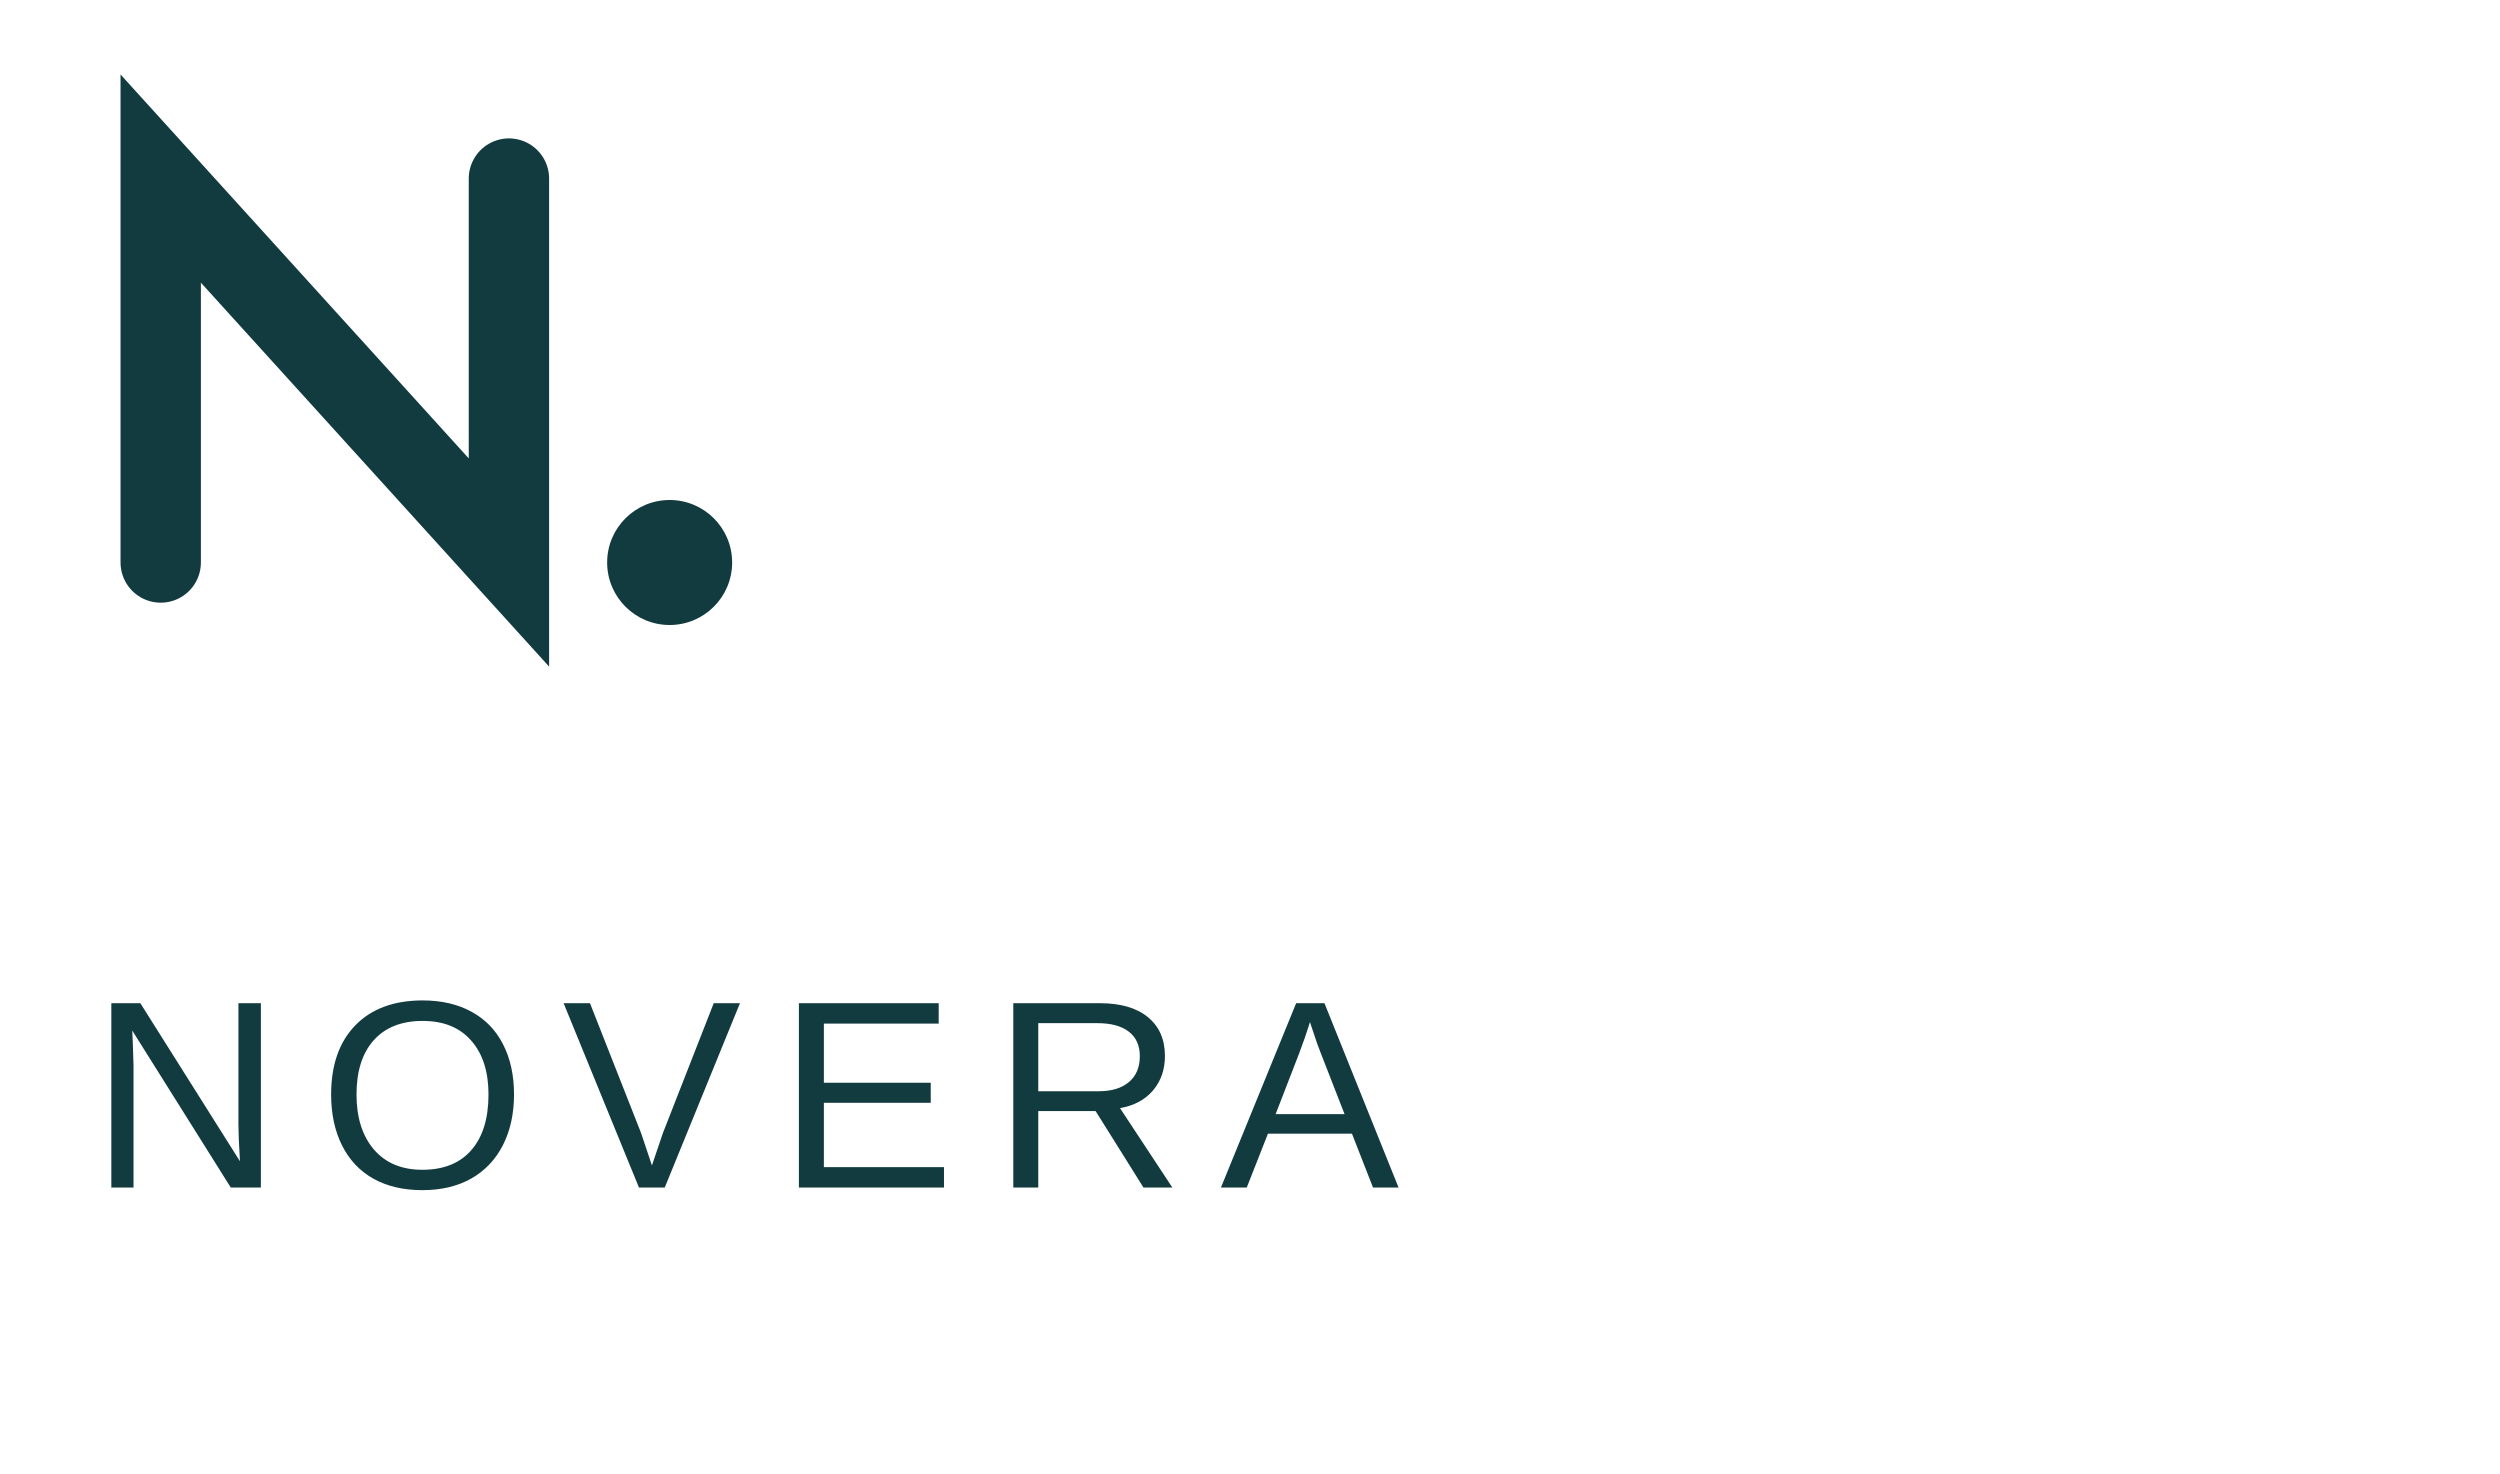
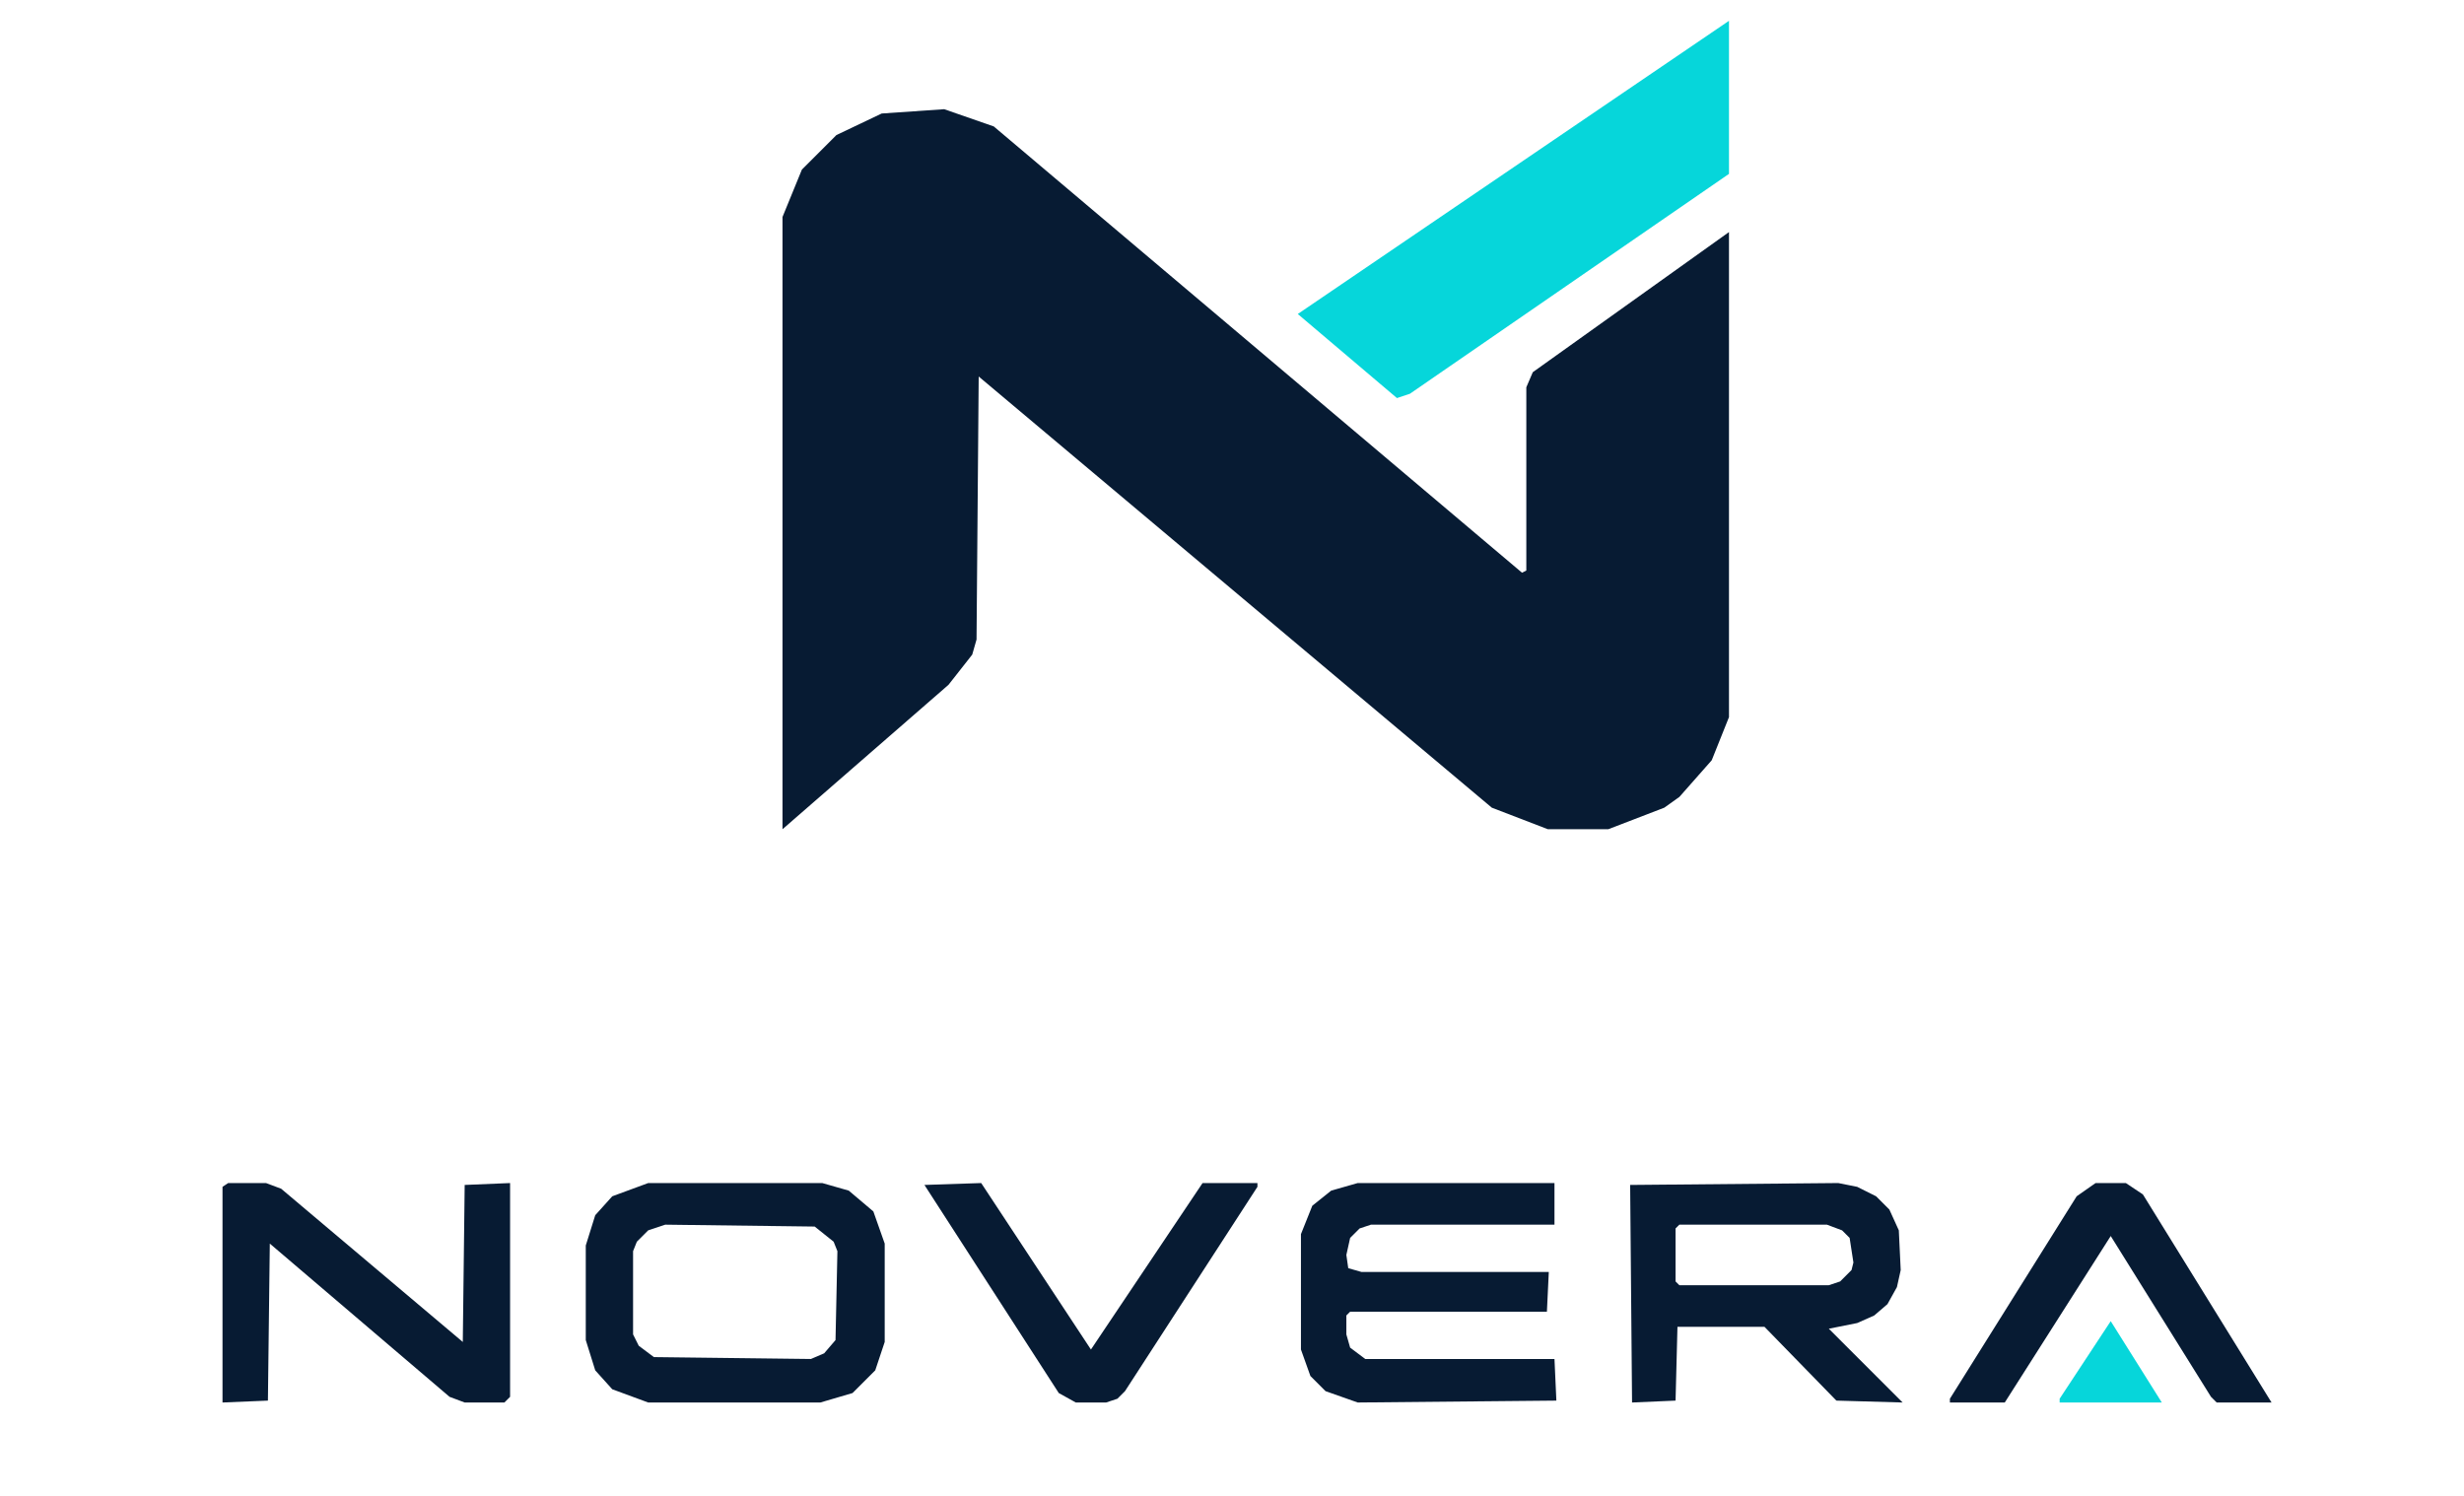
- <svg xmlns="http://www.w3.org/2000/svg" viewBox="0 0 280 165" style="color:#123b40">
-   <path d="M18 63V20l39 43V20" fill="none" stroke="currentColor" stroke-width="9" stroke-linecap="round" />
-   <circle cx="75" cy="63" r="7" fill="currentColor" />
-   <text x="10" y="133" font-family="Arial,sans-serif" font-size="30" letter-spacing="4" fill="currentColor">NOVERA</text>
+ <svg xmlns="http://www.w3.org/2000/svg" viewBox="0 0 280 170" role="img" aria-labelledby="title">
+   <defs>
+     <clipPath id="nmark">
+       <rect x="575" y="155" width="487" height="415" />
+     </clipPath>
+     <clipPath id="nword">
+       <rect x="275" y="605" width="1115" height="160" />
+     </clipPath>
+   </defs>
+   <g fill-rule="evenodd">
+     <g transform="translate(-62,-41) scale(.245)" clip-path="url(#nmark)">
+       <path fill="#071b33" d="M1212,744 1212,746 1241,746 1297,658 1350,743 1353,746 1382,746 1314,636 1305,630 1289,630 1279,637ZM1043,631 1044,746 1067,745 1068,706 1114,706 1152,745 1187,746 1148,707 1163,704 1172,700 1179,694 1184,685 1186,676 1185,655 1180,644 1173,637 1163,632 1153,630ZM1067,654 1069,652 1147,652 1155,655 1159,659 1161,672 1160,676 1154,682 1148,684 1069,684 1067,682ZM875,642 869,657 869,718 874,732 882,740 899,746 1004,745 1003,723 903,723 895,717 893,710 893,700 895,698 999,698 1000,677 901,677 894,675 893,668 895,659 900,654 906,652 1003,652 1003,630 899,630 885,634ZM670,631 741,741 750,746 766,746 772,744 776,740 846,632 846,630 817,630 758,718 700,630ZM496,647 491,663 491,713 496,729 505,739 524,746 615,746 632,741 644,729 649,714 649,662 643,645 630,634 616,630 524,630 505,637ZM518,661 524,655 533,652 612,653 622,661 624,666 623,713 617,720 610,723 527,722 519,716 516,710 516,666ZM299,632 299,746 323,745 324,662 419,743 427,746 448,746 451,743 451,630 427,631 426,714 330,633 322,630 302,630ZM625,246 616,268 616,552 693,485 704,471 706,464 707,342 945,542 971,552 999,552 1025,542 1032,537 1047,520 1055,500 1055,275 964,340 961,347 961,432 959,433 714,226 691,218 662,220 641,230Z" />
+       <path fill="#06d6da" d="M1270,744 1270,746 1324,746 1297,703ZM1055,177 855,313 901,352 907,350 1055,248Z" />
+     </g>
+     <g transform="translate(-39,-1) scale(.215)" clip-path="url(#nword)">
+       <path fill="#071b33" d="M1212,744 1212,746 1241,746 1297,658 1350,743 1353,746 1382,746 1314,636 1305,630 1289,630 1279,637ZM1043,631 1044,746 1067,745 1068,706 1114,706 1152,745 1187,746 1148,707 1163,704 1172,700 1179,694 1184,685 1186,676 1185,655 1180,644 1173,637 1163,632 1153,630ZM1067,654 1069,652 1147,652 1155,655 1159,659 1161,672 1160,676 1154,682 1148,684 1069,684 1067,682ZM875,642 869,657 869,718 874,732 882,740 899,746 1004,745 1003,723 903,723 895,717 893,710 893,700 895,698 999,698 1000,677 901,677 894,675 893,668 895,659 900,654 906,652 1003,652 1003,630 899,630 885,634ZM670,631 741,741 750,746 766,746 772,744 776,740 846,632 846,630 817,630 758,718 700,630ZM496,647 491,663 491,713 496,729 505,739 524,746 615,746 632,741 644,729 649,714 649,662 643,645 630,634 616,630 524,630 505,637ZM518,661 524,655 533,652 612,653 622,661 624,666 623,713 617,720 610,723 527,722 519,716 516,710 516,666ZM299,632 299,746 323,745 324,662 419,743 427,746 448,746 451,743 451,630 427,631 426,714 330,633 322,630 302,630ZM625,246 616,268 616,552 693,485 704,471 706,464 707,342 945,542 971,552 999,552 1025,542 1032,537 1047,520 1055,500 1055,275 964,340 961,347 961,432 959,433 714,226 691,218 662,220 641,230Z" />
+       <path fill="#06d6da" d="M1270,744 1270,746 1324,746 1297,703ZM1055,177 855,313 901,352 907,350 1055,248Z" />
+     </g>
+   </g>
</svg>
